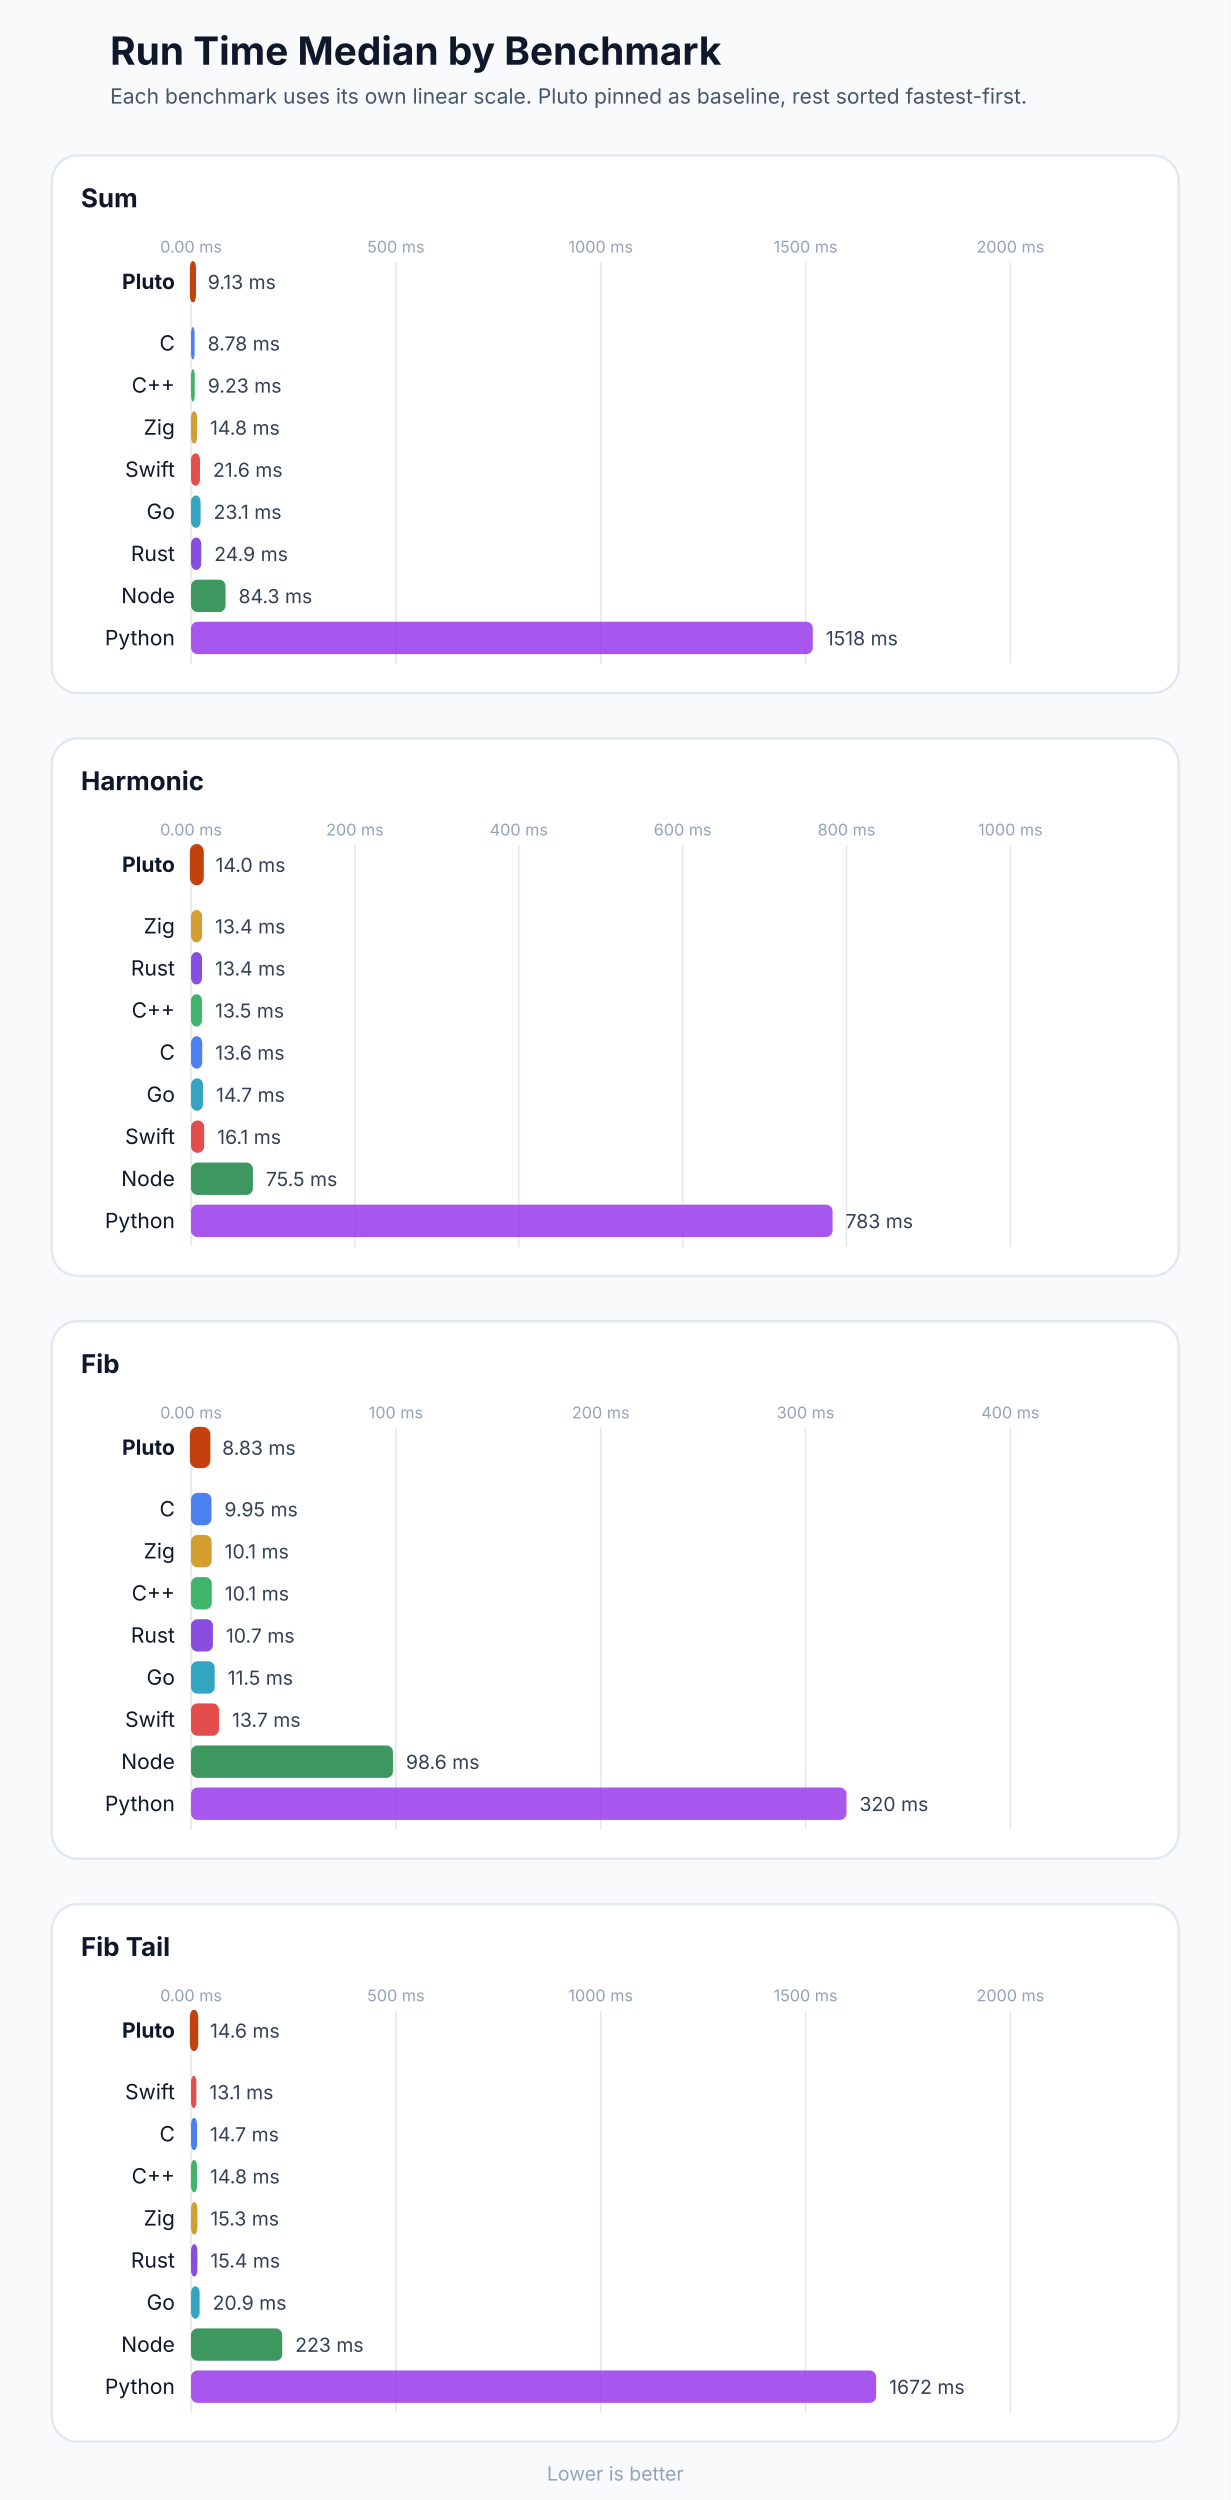
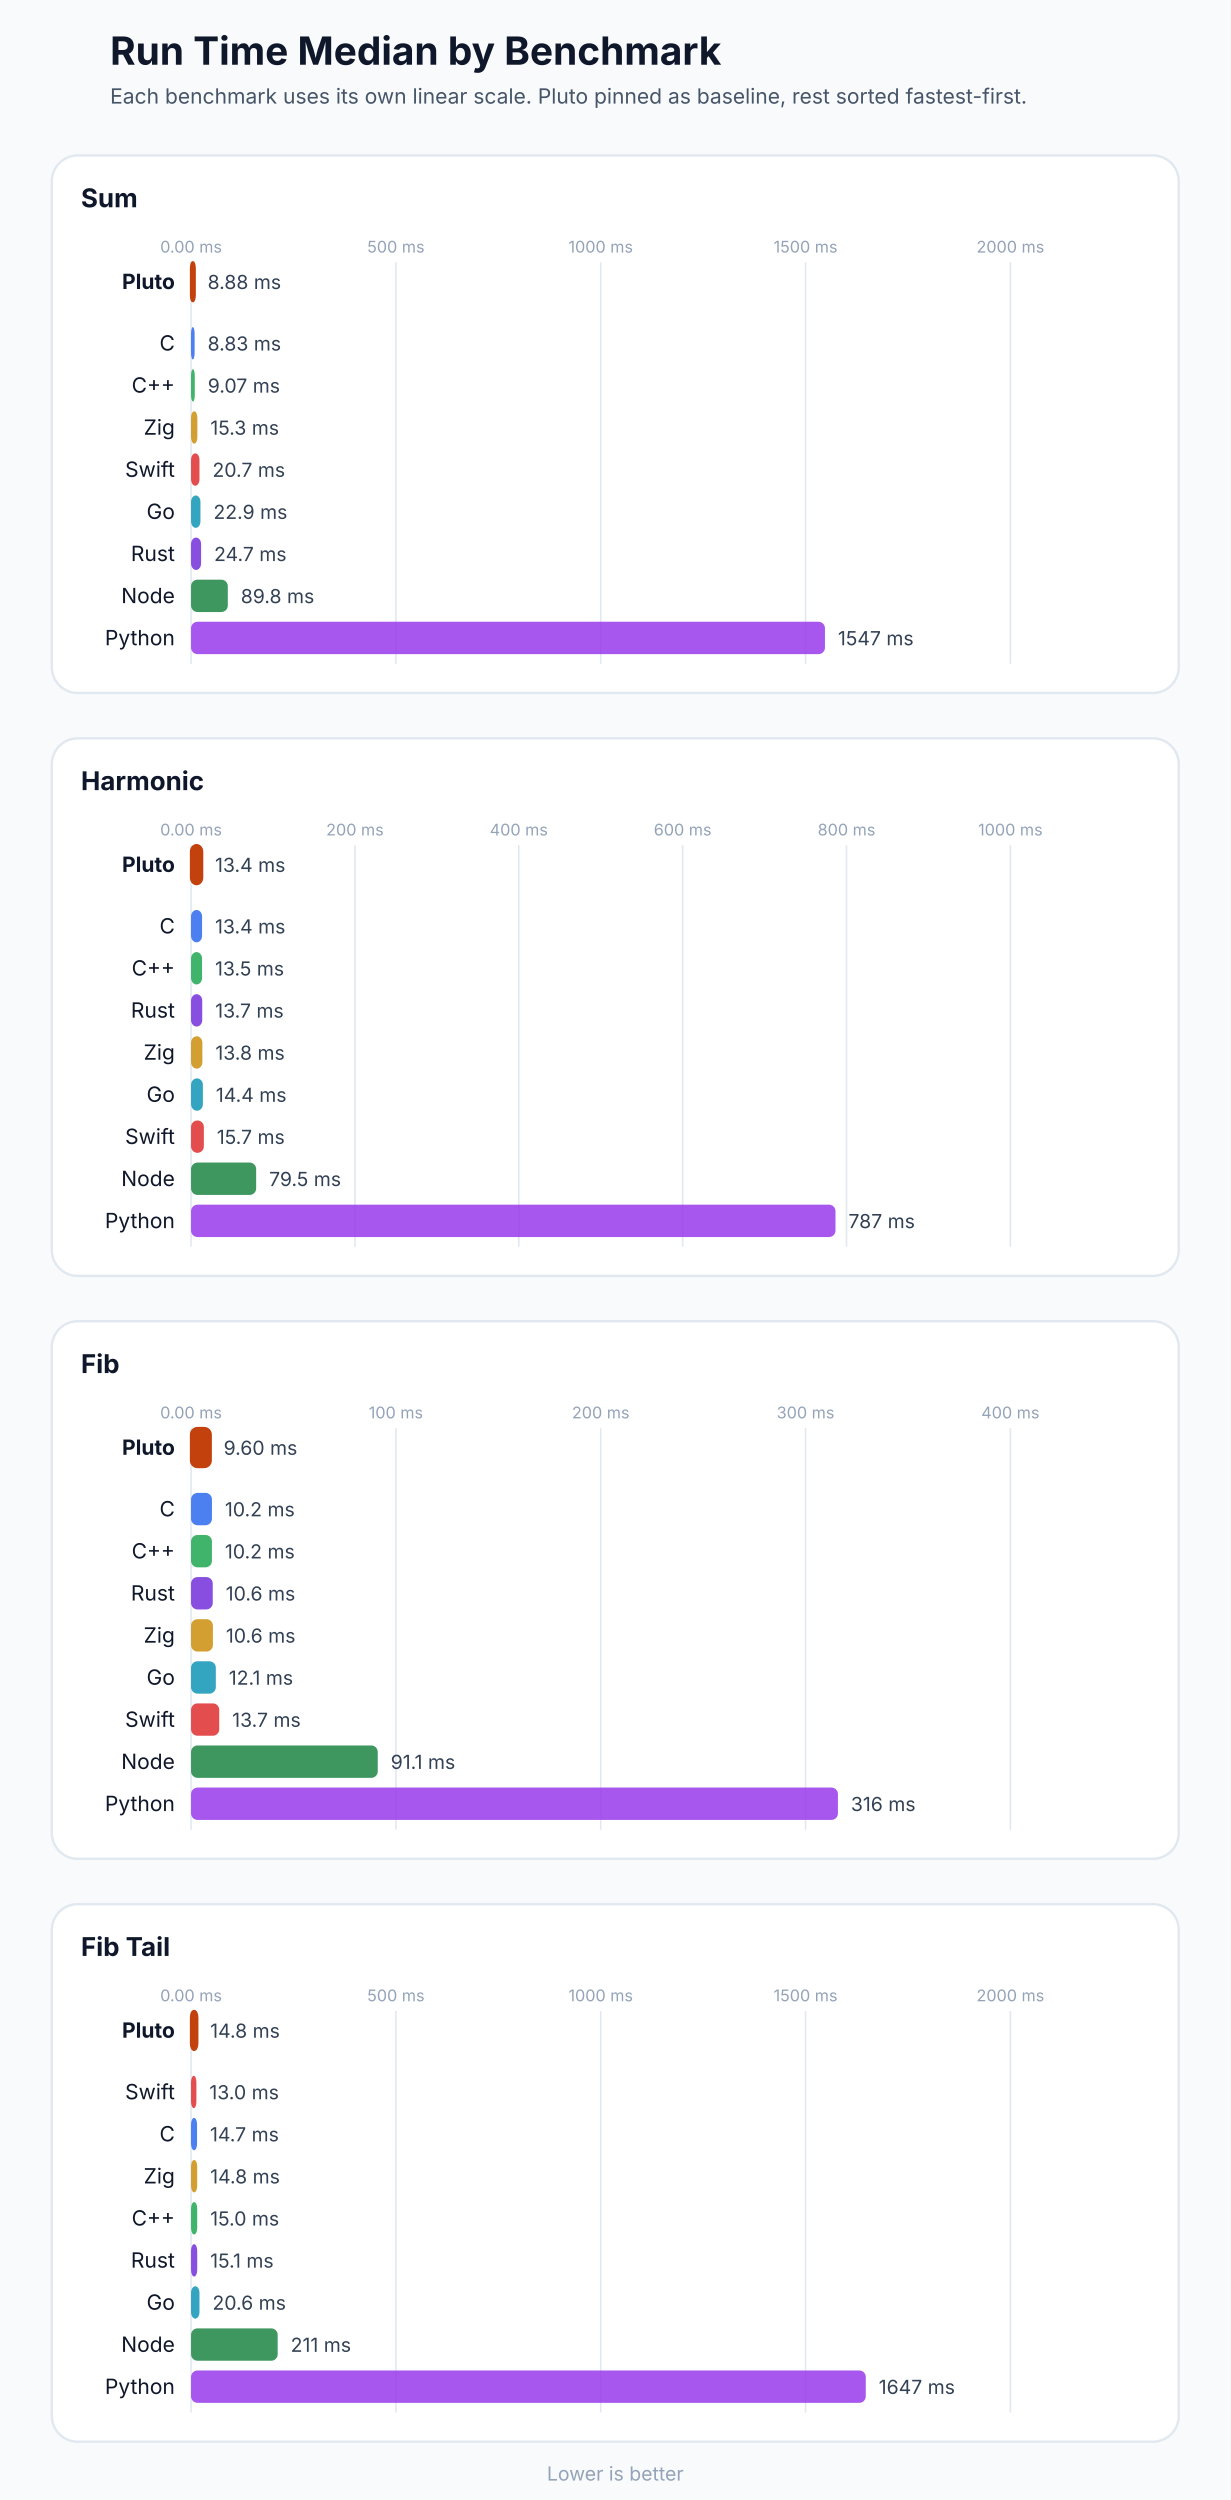
<svg xmlns="http://www.w3.org/2000/svg" width="760" height="1544" viewBox="0 0 760 1544" role="img" aria-labelledby="chart-title chart-desc">
  <rect width="760" height="1544" fill="#f8fafc" />
  <text x="68" y="40" fill="#0f172a" font-size="24" font-weight="700" font-family="ui-sans-serif, system-ui, -apple-system, BlinkMacSystemFont, sans-serif">Run Time Median by Benchmark</text>
  <text x="68" y="64" fill="#475569" font-size="13" font-family="ui-sans-serif, system-ui, -apple-system, BlinkMacSystemFont, sans-serif">Each benchmark uses its own linear scale. Pluto pinned as baseline, rest sorted fastest-first.</text>
  <rect x="32" y="96" width="696" height="332" rx="16" fill="#ffffff" stroke="#e2e8f0" stroke-width="1.5" />
  <text x="50" y="128" fill="#0f172a" font-size="16" font-weight="700" font-family="ui-sans-serif, system-ui, -apple-system, BlinkMacSystemFont, sans-serif">Sum</text>
  <line x1="118.0" y1="162" x2="118.0" y2="410" stroke="#e2e8f0" stroke-width="1" />
  <text x="118.0" y="156" text-anchor="middle" fill="#94a3b8" font-size="10" font-family="ui-sans-serif, system-ui, -apple-system, BlinkMacSystemFont, sans-serif">0.00 ms</text>
  <line x1="244.5" y1="162" x2="244.5" y2="410" stroke="#e2e8f0" stroke-width="1" />
  <text x="244.5" y="156" text-anchor="middle" fill="#94a3b8" font-size="10" font-family="ui-sans-serif, system-ui, -apple-system, BlinkMacSystemFont, sans-serif">500 ms</text>
  <line x1="371.0" y1="162" x2="371.0" y2="410" stroke="#e2e8f0" stroke-width="1" />
  <text x="371.0" y="156" text-anchor="middle" fill="#94a3b8" font-size="10" font-family="ui-sans-serif, system-ui, -apple-system, BlinkMacSystemFont, sans-serif">1000 ms</text>
  <line x1="497.5" y1="162" x2="497.5" y2="410" stroke="#e2e8f0" stroke-width="1" />
  <text x="497.5" y="156" text-anchor="middle" fill="#94a3b8" font-size="10" font-family="ui-sans-serif, system-ui, -apple-system, BlinkMacSystemFont, sans-serif">1500 ms</text>
  <line x1="624.0" y1="162" x2="624.0" y2="410" stroke="#e2e8f0" stroke-width="1" />
  <text x="624.0" y="156" text-anchor="middle" fill="#94a3b8" font-size="10" font-family="ui-sans-serif, system-ui, -apple-system, BlinkMacSystemFont, sans-serif">2000 ms</text>
  <text x="108" y="178.5" text-anchor="end" fill="#0f172a" font-size="13" font-weight="700" font-family="ui-sans-serif, system-ui, -apple-system, BlinkMacSystemFont, sans-serif">Pluto</text>
-   <rect x="118" y="162" width="2.3" height="24" rx="4" fill="#c2410c" fill-opacity="1.0" stroke="#c2410c" stroke-width="1.5" />
-   <text x="128.3" y="178.5" text-anchor="start" fill="#334155" font-size="12" font-family="ui-sans-serif, system-ui, -apple-system, BlinkMacSystemFont, sans-serif">9.13 ms</text>
+   <rect x="118" y="162" width="2.2" height="24" rx="4" fill="#c2410c" fill-opacity="1.0" stroke="#c2410c" stroke-width="1.5" />
+   <text x="128.2" y="178.5" text-anchor="start" fill="#334155" font-size="12" font-family="ui-sans-serif, system-ui, -apple-system, BlinkMacSystemFont, sans-serif">8.88 ms</text>
  <text x="108" y="216.5" text-anchor="end" fill="#0f172a" font-size="13" font-weight="400" font-family="ui-sans-serif, system-ui, -apple-system, BlinkMacSystemFont, sans-serif">C</text>
  <rect x="118" y="202" width="2.2" height="20" rx="4" fill="#2563eb" fill-opacity="0.82" />
-   <text x="128.2" y="216.5" text-anchor="start" fill="#334155" font-size="12" font-family="ui-sans-serif, system-ui, -apple-system, BlinkMacSystemFont, sans-serif">8.78 ms</text>
+   <text x="128.2" y="216.5" text-anchor="start" fill="#334155" font-size="12" font-family="ui-sans-serif, system-ui, -apple-system, BlinkMacSystemFont, sans-serif">8.83 ms</text>
  <text x="108" y="242.5" text-anchor="end" fill="#0f172a" font-size="13" font-weight="400" font-family="ui-sans-serif, system-ui, -apple-system, BlinkMacSystemFont, sans-serif">C++</text>
  <rect x="118" y="228" width="2.3" height="20" rx="4" fill="#16a34a" fill-opacity="0.82" />
-   <text x="128.3" y="242.5" text-anchor="start" fill="#334155" font-size="12" font-family="ui-sans-serif, system-ui, -apple-system, BlinkMacSystemFont, sans-serif">9.23 ms</text>
+   <text x="128.3" y="242.5" text-anchor="start" fill="#334155" font-size="12" font-family="ui-sans-serif, system-ui, -apple-system, BlinkMacSystemFont, sans-serif">9.07 ms</text>
  <text x="108" y="268.5" text-anchor="end" fill="#0f172a" font-size="13" font-weight="400" font-family="ui-sans-serif, system-ui, -apple-system, BlinkMacSystemFont, sans-serif">Zig</text>
-   <rect x="118" y="254" width="3.7" height="20" rx="4" fill="#ca8a04" fill-opacity="0.82" />
-   <text x="129.7" y="268.5" text-anchor="start" fill="#334155" font-size="12" font-family="ui-sans-serif, system-ui, -apple-system, BlinkMacSystemFont, sans-serif">14.8 ms</text>
+   <rect x="118" y="254" width="3.9" height="20" rx="4" fill="#ca8a04" fill-opacity="0.82" />
+   <text x="129.9" y="268.5" text-anchor="start" fill="#334155" font-size="12" font-family="ui-sans-serif, system-ui, -apple-system, BlinkMacSystemFont, sans-serif">15.3 ms</text>
  <text x="108" y="294.5" text-anchor="end" fill="#0f172a" font-size="13" font-weight="400" font-family="ui-sans-serif, system-ui, -apple-system, BlinkMacSystemFont, sans-serif">Swift</text>
-   <rect x="118" y="280" width="5.5" height="20" rx="4" fill="#dc2626" fill-opacity="0.82" />
-   <text x="131.5" y="294.5" text-anchor="start" fill="#334155" font-size="12" font-family="ui-sans-serif, system-ui, -apple-system, BlinkMacSystemFont, sans-serif">21.6 ms</text>
+   <rect x="118" y="280" width="5.2" height="20" rx="4" fill="#dc2626" fill-opacity="0.82" />
+   <text x="131.2" y="294.5" text-anchor="start" fill="#334155" font-size="12" font-family="ui-sans-serif, system-ui, -apple-system, BlinkMacSystemFont, sans-serif">20.7 ms</text>
  <text x="108" y="320.5" text-anchor="end" fill="#0f172a" font-size="13" font-weight="400" font-family="ui-sans-serif, system-ui, -apple-system, BlinkMacSystemFont, sans-serif">Go</text>
-   <rect x="118" y="306" width="5.9" height="20" rx="4" fill="#0891b2" fill-opacity="0.82" />
-   <text x="131.9" y="320.5" text-anchor="start" fill="#334155" font-size="12" font-family="ui-sans-serif, system-ui, -apple-system, BlinkMacSystemFont, sans-serif">23.1 ms</text>
+   <rect x="118" y="306" width="5.8" height="20" rx="4" fill="#0891b2" fill-opacity="0.82" />
+   <text x="131.8" y="320.5" text-anchor="start" fill="#334155" font-size="12" font-family="ui-sans-serif, system-ui, -apple-system, BlinkMacSystemFont, sans-serif">22.9 ms</text>
  <text x="108" y="346.5" text-anchor="end" fill="#0f172a" font-size="13" font-weight="400" font-family="ui-sans-serif, system-ui, -apple-system, BlinkMacSystemFont, sans-serif">Rust</text>
-   <rect x="118" y="332" width="6.3" height="20" rx="4" fill="#6d28d9" fill-opacity="0.82" />
-   <text x="132.3" y="346.5" text-anchor="start" fill="#334155" font-size="12" font-family="ui-sans-serif, system-ui, -apple-system, BlinkMacSystemFont, sans-serif">24.9 ms</text>
+   <rect x="118" y="332" width="6.2" height="20" rx="4" fill="#6d28d9" fill-opacity="0.82" />
+   <text x="132.2" y="346.5" text-anchor="start" fill="#334155" font-size="12" font-family="ui-sans-serif, system-ui, -apple-system, BlinkMacSystemFont, sans-serif">24.7 ms</text>
  <text x="108" y="372.5" text-anchor="end" fill="#0f172a" font-size="13" font-weight="400" font-family="ui-sans-serif, system-ui, -apple-system, BlinkMacSystemFont, sans-serif">Node</text>
-   <rect x="118" y="358" width="21.3" height="20" rx="4" fill="#15803d" fill-opacity="0.82" />
-   <text x="147.3" y="372.5" text-anchor="start" fill="#334155" font-size="12" font-family="ui-sans-serif, system-ui, -apple-system, BlinkMacSystemFont, sans-serif">84.3 ms</text>
+   <rect x="118" y="358" width="22.7" height="20" rx="4" fill="#15803d" fill-opacity="0.82" />
+   <text x="148.7" y="372.5" text-anchor="start" fill="#334155" font-size="12" font-family="ui-sans-serif, system-ui, -apple-system, BlinkMacSystemFont, sans-serif">89.8 ms</text>
  <text x="108" y="398.5" text-anchor="end" fill="#0f172a" font-size="13" font-weight="400" font-family="ui-sans-serif, system-ui, -apple-system, BlinkMacSystemFont, sans-serif">Python</text>
-   <rect x="118" y="384" width="384.0" height="20" rx="4" fill="#9333ea" fill-opacity="0.82" />
-   <text x="510.0" y="398.5" text-anchor="start" fill="#334155" font-size="12" font-family="ui-sans-serif, system-ui, -apple-system, BlinkMacSystemFont, sans-serif">1518 ms</text>
+   <rect x="118" y="384" width="391.5" height="20" rx="4" fill="#9333ea" fill-opacity="0.82" />
+   <text x="517.5" y="398.5" text-anchor="start" fill="#334155" font-size="12" font-family="ui-sans-serif, system-ui, -apple-system, BlinkMacSystemFont, sans-serif">1547 ms</text>
  <rect x="32" y="456" width="696" height="332" rx="16" fill="#ffffff" stroke="#e2e8f0" stroke-width="1.5" />
  <text x="50" y="488" fill="#0f172a" font-size="16" font-weight="700" font-family="ui-sans-serif, system-ui, -apple-system, BlinkMacSystemFont, sans-serif">Harmonic</text>
  <line x1="118.0" y1="522" x2="118.0" y2="770" stroke="#e2e8f0" stroke-width="1" />
  <text x="118.0" y="516" text-anchor="middle" fill="#94a3b8" font-size="10" font-family="ui-sans-serif, system-ui, -apple-system, BlinkMacSystemFont, sans-serif">0.00 ms</text>
  <line x1="219.2" y1="522" x2="219.2" y2="770" stroke="#e2e8f0" stroke-width="1" />
  <text x="219.2" y="516" text-anchor="middle" fill="#94a3b8" font-size="10" font-family="ui-sans-serif, system-ui, -apple-system, BlinkMacSystemFont, sans-serif">200 ms</text>
  <line x1="320.4" y1="522" x2="320.4" y2="770" stroke="#e2e8f0" stroke-width="1" />
  <text x="320.4" y="516" text-anchor="middle" fill="#94a3b8" font-size="10" font-family="ui-sans-serif, system-ui, -apple-system, BlinkMacSystemFont, sans-serif">400 ms</text>
  <line x1="421.6" y1="522" x2="421.6" y2="770" stroke="#e2e8f0" stroke-width="1" />
  <text x="421.6" y="516" text-anchor="middle" fill="#94a3b8" font-size="10" font-family="ui-sans-serif, system-ui, -apple-system, BlinkMacSystemFont, sans-serif">600 ms</text>
  <line x1="522.8" y1="522" x2="522.8" y2="770" stroke="#e2e8f0" stroke-width="1" />
  <text x="522.8" y="516" text-anchor="middle" fill="#94a3b8" font-size="10" font-family="ui-sans-serif, system-ui, -apple-system, BlinkMacSystemFont, sans-serif">800 ms</text>
  <line x1="624.0" y1="522" x2="624.0" y2="770" stroke="#e2e8f0" stroke-width="1" />
  <text x="624.0" y="516" text-anchor="middle" fill="#94a3b8" font-size="10" font-family="ui-sans-serif, system-ui, -apple-system, BlinkMacSystemFont, sans-serif">1000 ms</text>
  <text x="108" y="538.5" text-anchor="end" fill="#0f172a" font-size="13" font-weight="700" font-family="ui-sans-serif, system-ui, -apple-system, BlinkMacSystemFont, sans-serif">Pluto</text>
-   <rect x="118" y="522" width="7.1" height="24" rx="4" fill="#c2410c" fill-opacity="1.0" stroke="#c2410c" stroke-width="1.5" />
-   <text x="133.1" y="538.5" text-anchor="start" fill="#334155" font-size="12" font-family="ui-sans-serif, system-ui, -apple-system, BlinkMacSystemFont, sans-serif">14.0 ms</text>
-   <text x="108" y="576.5" text-anchor="end" fill="#0f172a" font-size="13" font-weight="400" font-family="ui-sans-serif, system-ui, -apple-system, BlinkMacSystemFont, sans-serif">Zig</text>
-   <rect x="118" y="562" width="6.8" height="20" rx="4" fill="#ca8a04" fill-opacity="0.82" />
+   <rect x="118" y="522" width="6.8" height="24" rx="4" fill="#c2410c" fill-opacity="1.0" stroke="#c2410c" stroke-width="1.5" />
+   <text x="132.8" y="538.5" text-anchor="start" fill="#334155" font-size="12" font-family="ui-sans-serif, system-ui, -apple-system, BlinkMacSystemFont, sans-serif">13.4 ms</text>
+   <text x="108" y="576.5" text-anchor="end" fill="#0f172a" font-size="13" font-weight="400" font-family="ui-sans-serif, system-ui, -apple-system, BlinkMacSystemFont, sans-serif">C</text>
+   <rect x="118" y="562" width="6.8" height="20" rx="4" fill="#2563eb" fill-opacity="0.82" />
  <text x="132.8" y="576.5" text-anchor="start" fill="#334155" font-size="12" font-family="ui-sans-serif, system-ui, -apple-system, BlinkMacSystemFont, sans-serif">13.4 ms</text>
-   <text x="108" y="602.5" text-anchor="end" fill="#0f172a" font-size="13" font-weight="400" font-family="ui-sans-serif, system-ui, -apple-system, BlinkMacSystemFont, sans-serif">Rust</text>
-   <rect x="118" y="588" width="6.8" height="20" rx="4" fill="#6d28d9" fill-opacity="0.82" />
-   <text x="132.8" y="602.5" text-anchor="start" fill="#334155" font-size="12" font-family="ui-sans-serif, system-ui, -apple-system, BlinkMacSystemFont, sans-serif">13.4 ms</text>
-   <text x="108" y="628.5" text-anchor="end" fill="#0f172a" font-size="13" font-weight="400" font-family="ui-sans-serif, system-ui, -apple-system, BlinkMacSystemFont, sans-serif">C++</text>
-   <rect x="118" y="614" width="6.8" height="20" rx="4" fill="#16a34a" fill-opacity="0.82" />
-   <text x="132.8" y="628.5" text-anchor="start" fill="#334155" font-size="12" font-family="ui-sans-serif, system-ui, -apple-system, BlinkMacSystemFont, sans-serif">13.5 ms</text>
-   <text x="108" y="654.5" text-anchor="end" fill="#0f172a" font-size="13" font-weight="400" font-family="ui-sans-serif, system-ui, -apple-system, BlinkMacSystemFont, sans-serif">C</text>
-   <rect x="118" y="640" width="6.9" height="20" rx="4" fill="#2563eb" fill-opacity="0.82" />
-   <text x="132.9" y="654.5" text-anchor="start" fill="#334155" font-size="12" font-family="ui-sans-serif, system-ui, -apple-system, BlinkMacSystemFont, sans-serif">13.6 ms</text>
+   <text x="108" y="602.5" text-anchor="end" fill="#0f172a" font-size="13" font-weight="400" font-family="ui-sans-serif, system-ui, -apple-system, BlinkMacSystemFont, sans-serif">C++</text>
+   <rect x="118" y="588" width="6.8" height="20" rx="4" fill="#16a34a" fill-opacity="0.82" />
+   <text x="132.8" y="602.5" text-anchor="start" fill="#334155" font-size="12" font-family="ui-sans-serif, system-ui, -apple-system, BlinkMacSystemFont, sans-serif">13.5 ms</text>
+   <text x="108" y="628.5" text-anchor="end" fill="#0f172a" font-size="13" font-weight="400" font-family="ui-sans-serif, system-ui, -apple-system, BlinkMacSystemFont, sans-serif">Rust</text>
+   <rect x="118" y="614" width="6.9" height="20" rx="4" fill="#6d28d9" fill-opacity="0.82" />
+   <text x="132.9" y="628.5" text-anchor="start" fill="#334155" font-size="12" font-family="ui-sans-serif, system-ui, -apple-system, BlinkMacSystemFont, sans-serif">13.7 ms</text>
+   <text x="108" y="654.5" text-anchor="end" fill="#0f172a" font-size="13" font-weight="400" font-family="ui-sans-serif, system-ui, -apple-system, BlinkMacSystemFont, sans-serif">Zig</text>
+   <rect x="118" y="640" width="7.0" height="20" rx="4" fill="#ca8a04" fill-opacity="0.82" />
+   <text x="133.0" y="654.5" text-anchor="start" fill="#334155" font-size="12" font-family="ui-sans-serif, system-ui, -apple-system, BlinkMacSystemFont, sans-serif">13.8 ms</text>
  <text x="108" y="680.5" text-anchor="end" fill="#0f172a" font-size="13" font-weight="400" font-family="ui-sans-serif, system-ui, -apple-system, BlinkMacSystemFont, sans-serif">Go</text>
-   <rect x="118" y="666" width="7.4" height="20" rx="4" fill="#0891b2" fill-opacity="0.82" />
-   <text x="133.4" y="680.5" text-anchor="start" fill="#334155" font-size="12" font-family="ui-sans-serif, system-ui, -apple-system, BlinkMacSystemFont, sans-serif">14.7 ms</text>
+   <rect x="118" y="666" width="7.3" height="20" rx="4" fill="#0891b2" fill-opacity="0.82" />
+   <text x="133.3" y="680.5" text-anchor="start" fill="#334155" font-size="12" font-family="ui-sans-serif, system-ui, -apple-system, BlinkMacSystemFont, sans-serif">14.4 ms</text>
  <text x="108" y="706.5" text-anchor="end" fill="#0f172a" font-size="13" font-weight="400" font-family="ui-sans-serif, system-ui, -apple-system, BlinkMacSystemFont, sans-serif">Swift</text>
-   <rect x="118" y="692" width="8.1" height="20" rx="4" fill="#dc2626" fill-opacity="0.82" />
-   <text x="134.1" y="706.5" text-anchor="start" fill="#334155" font-size="12" font-family="ui-sans-serif, system-ui, -apple-system, BlinkMacSystemFont, sans-serif">16.1 ms</text>
+   <rect x="118" y="692" width="7.9" height="20" rx="4" fill="#dc2626" fill-opacity="0.82" />
+   <text x="133.9" y="706.5" text-anchor="start" fill="#334155" font-size="12" font-family="ui-sans-serif, system-ui, -apple-system, BlinkMacSystemFont, sans-serif">15.7 ms</text>
  <text x="108" y="732.5" text-anchor="end" fill="#0f172a" font-size="13" font-weight="400" font-family="ui-sans-serif, system-ui, -apple-system, BlinkMacSystemFont, sans-serif">Node</text>
-   <rect x="118" y="718" width="38.2" height="20" rx="4" fill="#15803d" fill-opacity="0.82" />
-   <text x="164.2" y="732.5" text-anchor="start" fill="#334155" font-size="12" font-family="ui-sans-serif, system-ui, -apple-system, BlinkMacSystemFont, sans-serif">75.5 ms</text>
+   <rect x="118" y="718" width="40.2" height="20" rx="4" fill="#15803d" fill-opacity="0.82" />
+   <text x="166.2" y="732.5" text-anchor="start" fill="#334155" font-size="12" font-family="ui-sans-serif, system-ui, -apple-system, BlinkMacSystemFont, sans-serif">79.5 ms</text>
  <text x="108" y="758.5" text-anchor="end" fill="#0f172a" font-size="13" font-weight="400" font-family="ui-sans-serif, system-ui, -apple-system, BlinkMacSystemFont, sans-serif">Python</text>
-   <rect x="118" y="744" width="396.2" height="20" rx="4" fill="#9333ea" fill-opacity="0.82" />
-   <text x="522.2" y="758.5" text-anchor="start" fill="#334155" font-size="12" font-family="ui-sans-serif, system-ui, -apple-system, BlinkMacSystemFont, sans-serif">783 ms</text>
+   <rect x="118" y="744" width="398.0" height="20" rx="4" fill="#9333ea" fill-opacity="0.82" />
+   <text x="524.0" y="758.5" text-anchor="start" fill="#334155" font-size="12" font-family="ui-sans-serif, system-ui, -apple-system, BlinkMacSystemFont, sans-serif">787 ms</text>
  <rect x="32" y="816" width="696" height="332" rx="16" fill="#ffffff" stroke="#e2e8f0" stroke-width="1.5" />
  <text x="50" y="848" fill="#0f172a" font-size="16" font-weight="700" font-family="ui-sans-serif, system-ui, -apple-system, BlinkMacSystemFont, sans-serif">Fib</text>
  <line x1="118.0" y1="882" x2="118.0" y2="1130" stroke="#e2e8f0" stroke-width="1" />
  <text x="118.0" y="876" text-anchor="middle" fill="#94a3b8" font-size="10" font-family="ui-sans-serif, system-ui, -apple-system, BlinkMacSystemFont, sans-serif">0.00 ms</text>
  <line x1="244.5" y1="882" x2="244.5" y2="1130" stroke="#e2e8f0" stroke-width="1" />
  <text x="244.5" y="876" text-anchor="middle" fill="#94a3b8" font-size="10" font-family="ui-sans-serif, system-ui, -apple-system, BlinkMacSystemFont, sans-serif">100 ms</text>
  <line x1="371.0" y1="882" x2="371.0" y2="1130" stroke="#e2e8f0" stroke-width="1" />
  <text x="371.0" y="876" text-anchor="middle" fill="#94a3b8" font-size="10" font-family="ui-sans-serif, system-ui, -apple-system, BlinkMacSystemFont, sans-serif">200 ms</text>
  <line x1="497.5" y1="882" x2="497.5" y2="1130" stroke="#e2e8f0" stroke-width="1" />
  <text x="497.5" y="876" text-anchor="middle" fill="#94a3b8" font-size="10" font-family="ui-sans-serif, system-ui, -apple-system, BlinkMacSystemFont, sans-serif">300 ms</text>
  <line x1="624.0" y1="882" x2="624.0" y2="1130" stroke="#e2e8f0" stroke-width="1" />
  <text x="624.0" y="876" text-anchor="middle" fill="#94a3b8" font-size="10" font-family="ui-sans-serif, system-ui, -apple-system, BlinkMacSystemFont, sans-serif">400 ms</text>
  <text x="108" y="898.5" text-anchor="end" fill="#0f172a" font-size="13" font-weight="700" font-family="ui-sans-serif, system-ui, -apple-system, BlinkMacSystemFont, sans-serif">Pluto</text>
-   <rect x="118" y="882" width="11.2" height="24" rx="4" fill="#c2410c" fill-opacity="1.0" stroke="#c2410c" stroke-width="1.5" />
-   <text x="137.2" y="898.5" text-anchor="start" fill="#334155" font-size="12" font-family="ui-sans-serif, system-ui, -apple-system, BlinkMacSystemFont, sans-serif">8.83 ms</text>
+   <rect x="118" y="882" width="12.1" height="24" rx="4" fill="#c2410c" fill-opacity="1.0" stroke="#c2410c" stroke-width="1.5" />
+   <text x="138.1" y="898.5" text-anchor="start" fill="#334155" font-size="12" font-family="ui-sans-serif, system-ui, -apple-system, BlinkMacSystemFont, sans-serif">9.60 ms</text>
  <text x="108" y="936.5" text-anchor="end" fill="#0f172a" font-size="13" font-weight="400" font-family="ui-sans-serif, system-ui, -apple-system, BlinkMacSystemFont, sans-serif">C</text>
-   <rect x="118" y="922" width="12.6" height="20" rx="4" fill="#2563eb" fill-opacity="0.82" />
-   <text x="138.6" y="936.5" text-anchor="start" fill="#334155" font-size="12" font-family="ui-sans-serif, system-ui, -apple-system, BlinkMacSystemFont, sans-serif">9.95 ms</text>
-   <text x="108" y="962.5" text-anchor="end" fill="#0f172a" font-size="13" font-weight="400" font-family="ui-sans-serif, system-ui, -apple-system, BlinkMacSystemFont, sans-serif">Zig</text>
-   <rect x="118" y="948" width="12.7" height="20" rx="4" fill="#ca8a04" fill-opacity="0.82" />
-   <text x="138.7" y="962.5" text-anchor="start" fill="#334155" font-size="12" font-family="ui-sans-serif, system-ui, -apple-system, BlinkMacSystemFont, sans-serif">10.1 ms</text>
-   <text x="108" y="988.5" text-anchor="end" fill="#0f172a" font-size="13" font-weight="400" font-family="ui-sans-serif, system-ui, -apple-system, BlinkMacSystemFont, sans-serif">C++</text>
-   <rect x="118" y="974" width="12.8" height="20" rx="4" fill="#16a34a" fill-opacity="0.82" />
-   <text x="138.8" y="988.5" text-anchor="start" fill="#334155" font-size="12" font-family="ui-sans-serif, system-ui, -apple-system, BlinkMacSystemFont, sans-serif">10.1 ms</text>
-   <text x="108" y="1014.5" text-anchor="end" fill="#0f172a" font-size="13" font-weight="400" font-family="ui-sans-serif, system-ui, -apple-system, BlinkMacSystemFont, sans-serif">Rust</text>
-   <rect x="118" y="1000" width="13.5" height="20" rx="4" fill="#6d28d9" fill-opacity="0.82" />
-   <text x="139.5" y="1014.5" text-anchor="start" fill="#334155" font-size="12" font-family="ui-sans-serif, system-ui, -apple-system, BlinkMacSystemFont, sans-serif">10.7 ms</text>
+   <rect x="118" y="922" width="12.9" height="20" rx="4" fill="#2563eb" fill-opacity="0.82" />
+   <text x="138.9" y="936.5" text-anchor="start" fill="#334155" font-size="12" font-family="ui-sans-serif, system-ui, -apple-system, BlinkMacSystemFont, sans-serif">10.2 ms</text>
+   <text x="108" y="962.5" text-anchor="end" fill="#0f172a" font-size="13" font-weight="400" font-family="ui-sans-serif, system-ui, -apple-system, BlinkMacSystemFont, sans-serif">C++</text>
+   <rect x="118" y="948" width="12.9" height="20" rx="4" fill="#16a34a" fill-opacity="0.82" />
+   <text x="138.9" y="962.5" text-anchor="start" fill="#334155" font-size="12" font-family="ui-sans-serif, system-ui, -apple-system, BlinkMacSystemFont, sans-serif">10.2 ms</text>
+   <text x="108" y="988.5" text-anchor="end" fill="#0f172a" font-size="13" font-weight="400" font-family="ui-sans-serif, system-ui, -apple-system, BlinkMacSystemFont, sans-serif">Rust</text>
+   <rect x="118" y="974" width="13.4" height="20" rx="4" fill="#6d28d9" fill-opacity="0.82" />
+   <text x="139.4" y="988.5" text-anchor="start" fill="#334155" font-size="12" font-family="ui-sans-serif, system-ui, -apple-system, BlinkMacSystemFont, sans-serif">10.6 ms</text>
+   <text x="108" y="1014.5" text-anchor="end" fill="#0f172a" font-size="13" font-weight="400" font-family="ui-sans-serif, system-ui, -apple-system, BlinkMacSystemFont, sans-serif">Zig</text>
+   <rect x="118" y="1000" width="13.5" height="20" rx="4" fill="#ca8a04" fill-opacity="0.82" />
+   <text x="139.5" y="1014.5" text-anchor="start" fill="#334155" font-size="12" font-family="ui-sans-serif, system-ui, -apple-system, BlinkMacSystemFont, sans-serif">10.6 ms</text>
  <text x="108" y="1040.5" text-anchor="end" fill="#0f172a" font-size="13" font-weight="400" font-family="ui-sans-serif, system-ui, -apple-system, BlinkMacSystemFont, sans-serif">Go</text>
-   <rect x="118" y="1026" width="14.6" height="20" rx="4" fill="#0891b2" fill-opacity="0.82" />
-   <text x="140.6" y="1040.5" text-anchor="start" fill="#334155" font-size="12" font-family="ui-sans-serif, system-ui, -apple-system, BlinkMacSystemFont, sans-serif">11.5 ms</text>
+   <rect x="118" y="1026" width="15.3" height="20" rx="4" fill="#0891b2" fill-opacity="0.82" />
+   <text x="141.3" y="1040.5" text-anchor="start" fill="#334155" font-size="12" font-family="ui-sans-serif, system-ui, -apple-system, BlinkMacSystemFont, sans-serif">12.1 ms</text>
  <text x="108" y="1066.5" text-anchor="end" fill="#0f172a" font-size="13" font-weight="400" font-family="ui-sans-serif, system-ui, -apple-system, BlinkMacSystemFont, sans-serif">Swift</text>
-   <rect x="118" y="1052" width="17.3" height="20" rx="4" fill="#dc2626" fill-opacity="0.82" />
-   <text x="143.3" y="1066.5" text-anchor="start" fill="#334155" font-size="12" font-family="ui-sans-serif, system-ui, -apple-system, BlinkMacSystemFont, sans-serif">13.7 ms</text>
+   <rect x="118" y="1052" width="17.4" height="20" rx="4" fill="#dc2626" fill-opacity="0.82" />
+   <text x="143.4" y="1066.5" text-anchor="start" fill="#334155" font-size="12" font-family="ui-sans-serif, system-ui, -apple-system, BlinkMacSystemFont, sans-serif">13.7 ms</text>
  <text x="108" y="1092.5" text-anchor="end" fill="#0f172a" font-size="13" font-weight="400" font-family="ui-sans-serif, system-ui, -apple-system, BlinkMacSystemFont, sans-serif">Node</text>
-   <rect x="118" y="1078" width="124.7" height="20" rx="4" fill="#15803d" fill-opacity="0.82" />
-   <text x="250.7" y="1092.5" text-anchor="start" fill="#334155" font-size="12" font-family="ui-sans-serif, system-ui, -apple-system, BlinkMacSystemFont, sans-serif">98.6 ms</text>
+   <rect x="118" y="1078" width="115.3" height="20" rx="4" fill="#15803d" fill-opacity="0.82" />
+   <text x="241.3" y="1092.5" text-anchor="start" fill="#334155" font-size="12" font-family="ui-sans-serif, system-ui, -apple-system, BlinkMacSystemFont, sans-serif">91.1 ms</text>
  <text x="108" y="1118.5" text-anchor="end" fill="#0f172a" font-size="13" font-weight="400" font-family="ui-sans-serif, system-ui, -apple-system, BlinkMacSystemFont, sans-serif">Python</text>
-   <rect x="118" y="1104" width="404.8" height="20" rx="4" fill="#9333ea" fill-opacity="0.82" />
-   <text x="530.8" y="1118.5" text-anchor="start" fill="#334155" font-size="12" font-family="ui-sans-serif, system-ui, -apple-system, BlinkMacSystemFont, sans-serif">320 ms</text>
+   <rect x="118" y="1104" width="399.5" height="20" rx="4" fill="#9333ea" fill-opacity="0.82" />
+   <text x="525.5" y="1118.5" text-anchor="start" fill="#334155" font-size="12" font-family="ui-sans-serif, system-ui, -apple-system, BlinkMacSystemFont, sans-serif">316 ms</text>
  <rect x="32" y="1176" width="696" height="332" rx="16" fill="#ffffff" stroke="#e2e8f0" stroke-width="1.5" />
  <text x="50" y="1208" fill="#0f172a" font-size="16" font-weight="700" font-family="ui-sans-serif, system-ui, -apple-system, BlinkMacSystemFont, sans-serif">Fib Tail</text>
  <line x1="118.0" y1="1242" x2="118.0" y2="1490" stroke="#e2e8f0" stroke-width="1" />
  <text x="118.0" y="1236" text-anchor="middle" fill="#94a3b8" font-size="10" font-family="ui-sans-serif, system-ui, -apple-system, BlinkMacSystemFont, sans-serif">0.00 ms</text>
  <line x1="244.5" y1="1242" x2="244.5" y2="1490" stroke="#e2e8f0" stroke-width="1" />
  <text x="244.5" y="1236" text-anchor="middle" fill="#94a3b8" font-size="10" font-family="ui-sans-serif, system-ui, -apple-system, BlinkMacSystemFont, sans-serif">500 ms</text>
  <line x1="371.0" y1="1242" x2="371.0" y2="1490" stroke="#e2e8f0" stroke-width="1" />
  <text x="371.0" y="1236" text-anchor="middle" fill="#94a3b8" font-size="10" font-family="ui-sans-serif, system-ui, -apple-system, BlinkMacSystemFont, sans-serif">1000 ms</text>
  <line x1="497.5" y1="1242" x2="497.5" y2="1490" stroke="#e2e8f0" stroke-width="1" />
  <text x="497.5" y="1236" text-anchor="middle" fill="#94a3b8" font-size="10" font-family="ui-sans-serif, system-ui, -apple-system, BlinkMacSystemFont, sans-serif">1500 ms</text>
  <line x1="624.0" y1="1242" x2="624.0" y2="1490" stroke="#e2e8f0" stroke-width="1" />
  <text x="624.0" y="1236" text-anchor="middle" fill="#94a3b8" font-size="10" font-family="ui-sans-serif, system-ui, -apple-system, BlinkMacSystemFont, sans-serif">2000 ms</text>
  <text x="108" y="1258.5" text-anchor="end" fill="#0f172a" font-size="13" font-weight="700" font-family="ui-sans-serif, system-ui, -apple-system, BlinkMacSystemFont, sans-serif">Pluto</text>
-   <rect x="118" y="1242" width="3.7" height="24" rx="4" fill="#c2410c" fill-opacity="1.0" stroke="#c2410c" stroke-width="1.5" />
-   <text x="129.7" y="1258.5" text-anchor="start" fill="#334155" font-size="12" font-family="ui-sans-serif, system-ui, -apple-system, BlinkMacSystemFont, sans-serif">14.6 ms</text>
+   <rect x="118" y="1242" width="3.8" height="24" rx="4" fill="#c2410c" fill-opacity="1.0" stroke="#c2410c" stroke-width="1.5" />
+   <text x="129.8" y="1258.5" text-anchor="start" fill="#334155" font-size="12" font-family="ui-sans-serif, system-ui, -apple-system, BlinkMacSystemFont, sans-serif">14.8 ms</text>
  <text x="108" y="1296.5" text-anchor="end" fill="#0f172a" font-size="13" font-weight="400" font-family="ui-sans-serif, system-ui, -apple-system, BlinkMacSystemFont, sans-serif">Swift</text>
  <rect x="118" y="1282" width="3.3" height="20" rx="4" fill="#dc2626" fill-opacity="0.82" />
-   <text x="129.3" y="1296.5" text-anchor="start" fill="#334155" font-size="12" font-family="ui-sans-serif, system-ui, -apple-system, BlinkMacSystemFont, sans-serif">13.1 ms</text>
+   <text x="129.3" y="1296.5" text-anchor="start" fill="#334155" font-size="12" font-family="ui-sans-serif, system-ui, -apple-system, BlinkMacSystemFont, sans-serif">13.0 ms</text>
  <text x="108" y="1322.5" text-anchor="end" fill="#0f172a" font-size="13" font-weight="400" font-family="ui-sans-serif, system-ui, -apple-system, BlinkMacSystemFont, sans-serif">C</text>
  <rect x="118" y="1308" width="3.7" height="20" rx="4" fill="#2563eb" fill-opacity="0.82" />
  <text x="129.7" y="1322.5" text-anchor="start" fill="#334155" font-size="12" font-family="ui-sans-serif, system-ui, -apple-system, BlinkMacSystemFont, sans-serif">14.7 ms</text>
-   <text x="108" y="1348.5" text-anchor="end" fill="#0f172a" font-size="13" font-weight="400" font-family="ui-sans-serif, system-ui, -apple-system, BlinkMacSystemFont, sans-serif">C++</text>
-   <rect x="118" y="1334" width="3.7" height="20" rx="4" fill="#16a34a" fill-opacity="0.82" />
-   <text x="129.7" y="1348.5" text-anchor="start" fill="#334155" font-size="12" font-family="ui-sans-serif, system-ui, -apple-system, BlinkMacSystemFont, sans-serif">14.8 ms</text>
-   <text x="108" y="1374.5" text-anchor="end" fill="#0f172a" font-size="13" font-weight="400" font-family="ui-sans-serif, system-ui, -apple-system, BlinkMacSystemFont, sans-serif">Zig</text>
-   <rect x="118" y="1360" width="3.9" height="20" rx="4" fill="#ca8a04" fill-opacity="0.82" />
-   <text x="129.9" y="1374.5" text-anchor="start" fill="#334155" font-size="12" font-family="ui-sans-serif, system-ui, -apple-system, BlinkMacSystemFont, sans-serif">15.3 ms</text>
+   <text x="108" y="1348.5" text-anchor="end" fill="#0f172a" font-size="13" font-weight="400" font-family="ui-sans-serif, system-ui, -apple-system, BlinkMacSystemFont, sans-serif">Zig</text>
+   <rect x="118" y="1334" width="3.8" height="20" rx="4" fill="#ca8a04" fill-opacity="0.82" />
+   <text x="129.8" y="1348.5" text-anchor="start" fill="#334155" font-size="12" font-family="ui-sans-serif, system-ui, -apple-system, BlinkMacSystemFont, sans-serif">14.8 ms</text>
+   <text x="108" y="1374.5" text-anchor="end" fill="#0f172a" font-size="13" font-weight="400" font-family="ui-sans-serif, system-ui, -apple-system, BlinkMacSystemFont, sans-serif">C++</text>
+   <rect x="118" y="1360" width="3.8" height="20" rx="4" fill="#16a34a" fill-opacity="0.82" />
+   <text x="129.8" y="1374.5" text-anchor="start" fill="#334155" font-size="12" font-family="ui-sans-serif, system-ui, -apple-system, BlinkMacSystemFont, sans-serif">15.0 ms</text>
  <text x="108" y="1400.5" text-anchor="end" fill="#0f172a" font-size="13" font-weight="400" font-family="ui-sans-serif, system-ui, -apple-system, BlinkMacSystemFont, sans-serif">Rust</text>
-   <rect x="118" y="1386" width="3.9" height="20" rx="4" fill="#6d28d9" fill-opacity="0.82" />
-   <text x="129.9" y="1400.5" text-anchor="start" fill="#334155" font-size="12" font-family="ui-sans-serif, system-ui, -apple-system, BlinkMacSystemFont, sans-serif">15.4 ms</text>
+   <rect x="118" y="1386" width="3.8" height="20" rx="4" fill="#6d28d9" fill-opacity="0.82" />
+   <text x="129.8" y="1400.5" text-anchor="start" fill="#334155" font-size="12" font-family="ui-sans-serif, system-ui, -apple-system, BlinkMacSystemFont, sans-serif">15.1 ms</text>
  <text x="108" y="1426.5" text-anchor="end" fill="#0f172a" font-size="13" font-weight="400" font-family="ui-sans-serif, system-ui, -apple-system, BlinkMacSystemFont, sans-serif">Go</text>
-   <rect x="118" y="1412" width="5.3" height="20" rx="4" fill="#0891b2" fill-opacity="0.82" />
-   <text x="131.3" y="1426.5" text-anchor="start" fill="#334155" font-size="12" font-family="ui-sans-serif, system-ui, -apple-system, BlinkMacSystemFont, sans-serif">20.9 ms</text>
+   <rect x="118" y="1412" width="5.2" height="20" rx="4" fill="#0891b2" fill-opacity="0.82" />
+   <text x="131.2" y="1426.5" text-anchor="start" fill="#334155" font-size="12" font-family="ui-sans-serif, system-ui, -apple-system, BlinkMacSystemFont, sans-serif">20.6 ms</text>
  <text x="108" y="1452.5" text-anchor="end" fill="#0f172a" font-size="13" font-weight="400" font-family="ui-sans-serif, system-ui, -apple-system, BlinkMacSystemFont, sans-serif">Node</text>
-   <rect x="118" y="1438" width="56.3" height="20" rx="4" fill="#15803d" fill-opacity="0.82" />
-   <text x="182.3" y="1452.5" text-anchor="start" fill="#334155" font-size="12" font-family="ui-sans-serif, system-ui, -apple-system, BlinkMacSystemFont, sans-serif">223 ms</text>
+   <rect x="118" y="1438" width="53.5" height="20" rx="4" fill="#15803d" fill-opacity="0.82" />
+   <text x="179.5" y="1452.5" text-anchor="start" fill="#334155" font-size="12" font-family="ui-sans-serif, system-ui, -apple-system, BlinkMacSystemFont, sans-serif">211 ms</text>
  <text x="108" y="1478.5" text-anchor="end" fill="#0f172a" font-size="13" font-weight="400" font-family="ui-sans-serif, system-ui, -apple-system, BlinkMacSystemFont, sans-serif">Python</text>
-   <rect x="118" y="1464" width="423.1" height="20" rx="4" fill="#9333ea" fill-opacity="0.82" />
-   <text x="549.1" y="1478.5" text-anchor="start" fill="#334155" font-size="12" font-family="ui-sans-serif, system-ui, -apple-system, BlinkMacSystemFont, sans-serif">1672 ms</text>
+   <rect x="118" y="1464" width="416.7" height="20" rx="4" fill="#9333ea" fill-opacity="0.82" />
+   <text x="542.7" y="1478.5" text-anchor="start" fill="#334155" font-size="12" font-family="ui-sans-serif, system-ui, -apple-system, BlinkMacSystemFont, sans-serif">1647 ms</text>
  <text x="380.0" y="1532" text-anchor="middle" fill="#94a3b8" font-size="12" font-family="ui-sans-serif, system-ui, -apple-system, BlinkMacSystemFont, sans-serif">Lower is better</text>
</svg>
